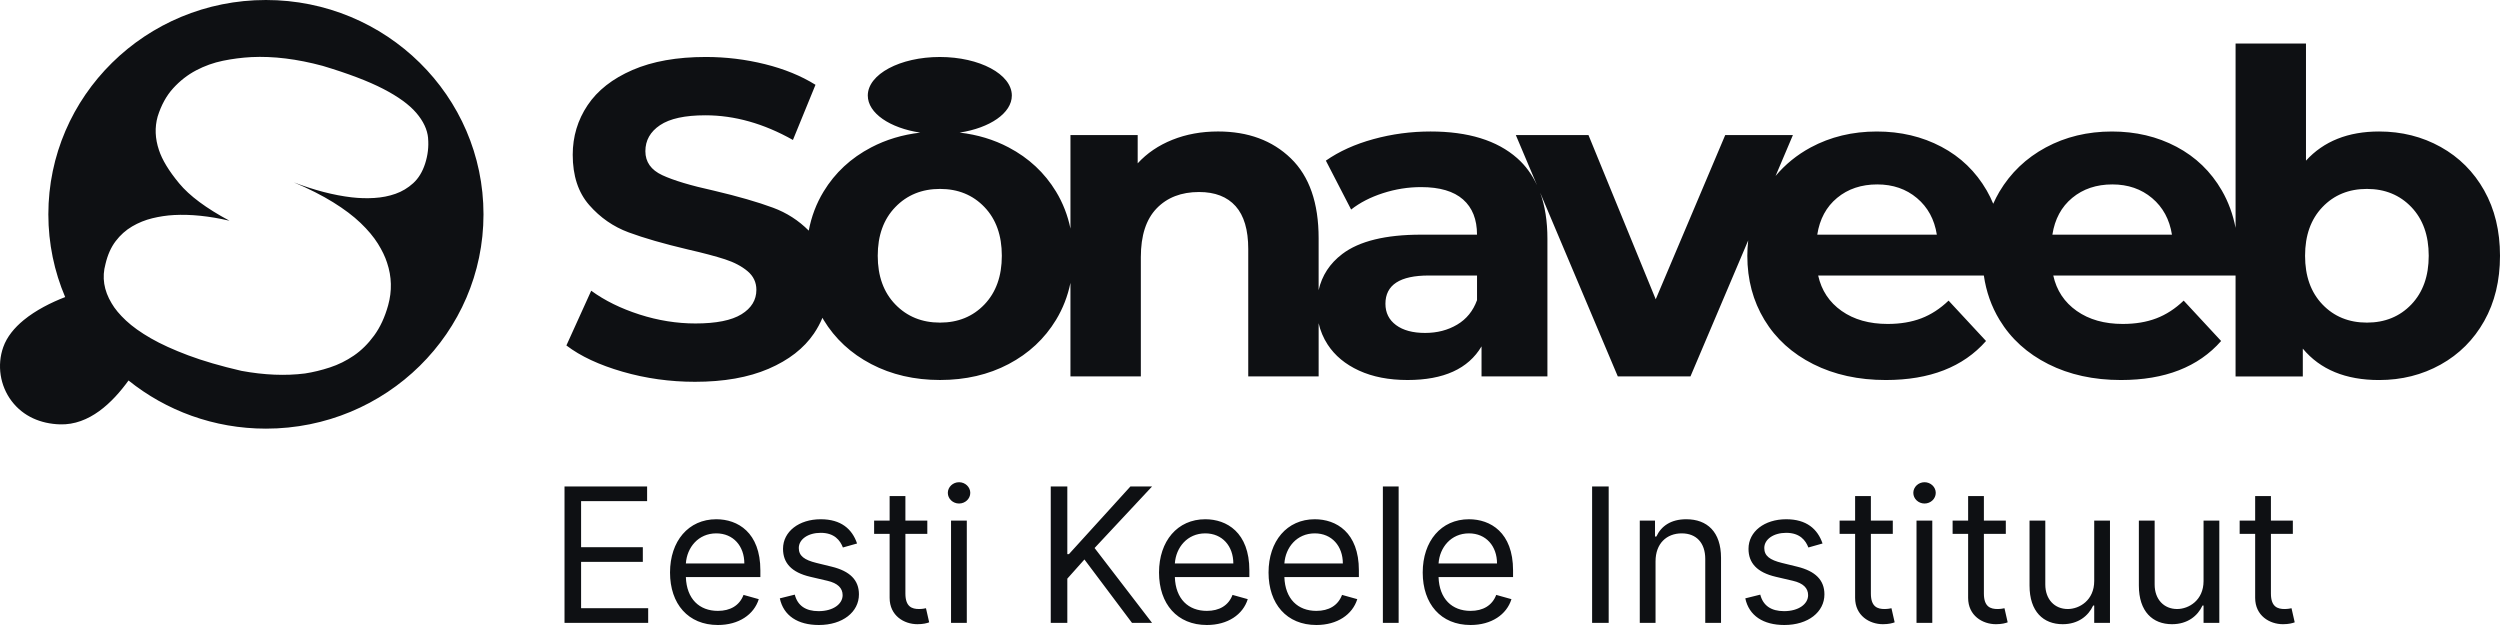
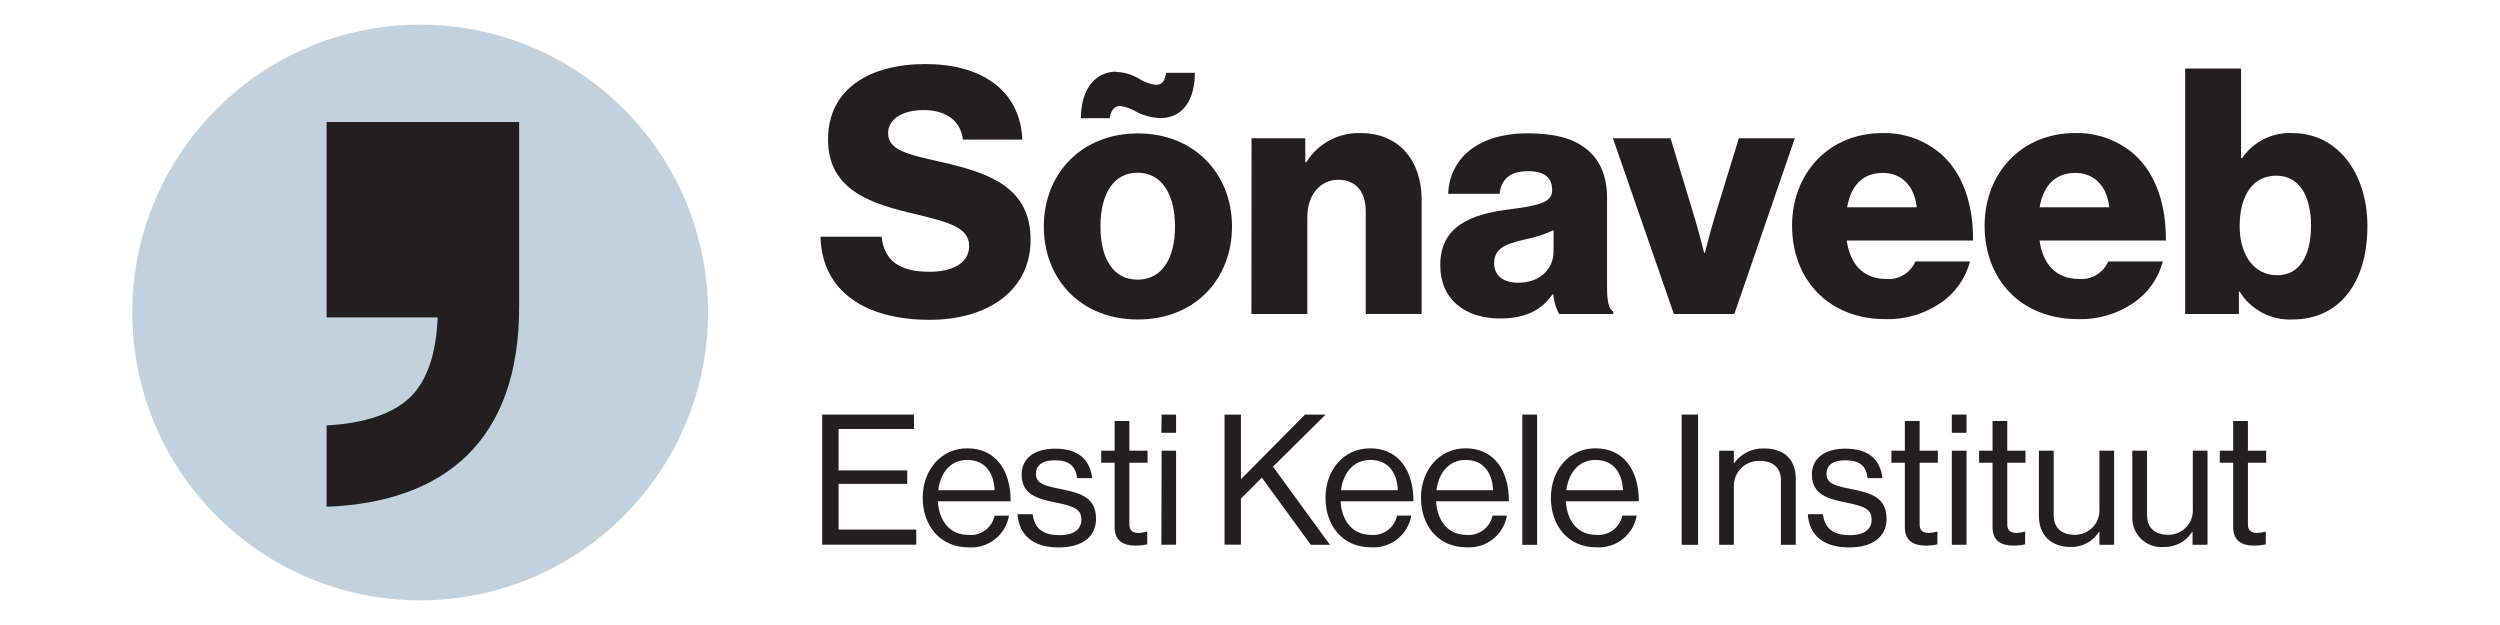
- <svg xmlns="http://www.w3.org/2000/svg" width="372" height="93" viewBox="0 0 372 93" fill="none">
-   <path d="M39.569 0C57.45 0 71.944 14.277 71.944 31.891C71.944 49.505 57.45 63.782 39.569 63.782C31.815 63.782 24.701 61.093 19.125 56.616C16.736 59.914 13.293 63.284 8.917 63.146C6.07 63.055 3.469 61.974 1.728 59.675C0.002 57.398 -0.465 54.34 0.481 51.659C1.027 50.112 2.14 48.77 3.529 47.63C5.33 46.154 7.593 45.016 9.698 44.204C8.086 40.415 7.194 36.256 7.194 31.891C7.194 14.277 21.688 0 39.569 0ZM63.703 20.55C63.586 19.28 63 18.029 61.939 16.792C60.879 15.557 59.236 14.366 57.012 13.218C54.788 12.07 51.785 10.932 48.007 9.798C44.198 8.772 40.665 8.338 37.404 8.496C35.98 8.573 34.57 8.755 33.174 9.041C31.778 9.328 30.446 9.804 29.182 10.47C27.914 11.139 26.777 12.025 25.766 13.135C24.755 14.245 23.986 15.65 23.456 17.349C23.009 18.956 23.075 20.617 23.651 22.328C24.124 23.779 25.127 25.434 26.66 27.284C28.192 29.137 30.687 30.992 34.148 32.845C31.127 32.146 28.37 31.863 25.877 31.998C24.81 32.055 23.741 32.215 22.674 32.474C21.608 32.735 20.604 33.14 19.661 33.693C18.718 34.246 17.901 34.977 17.211 35.884C16.52 36.791 16.015 37.923 15.698 39.277C15.147 41.26 15.451 43.216 16.615 45.139C17.09 45.959 17.801 46.814 18.753 47.703C19.704 48.592 20.935 49.47 22.448 50.341C23.961 51.208 25.817 52.054 28.015 52.878C30.212 53.702 32.849 54.47 35.927 55.184C39.32 55.81 42.471 55.94 45.38 55.573C46.601 55.383 47.84 55.085 49.094 54.672C50.348 54.263 51.532 53.676 52.653 52.911C53.771 52.147 54.778 51.151 55.674 49.924C56.57 48.697 57.263 47.199 57.756 45.431C58.35 43.289 58.295 41.169 57.59 39.079C57.308 38.196 56.854 37.255 56.227 36.248C55.598 35.244 54.743 34.221 53.658 33.181C52.572 32.14 51.207 31.109 49.561 30.091C47.914 29.072 45.966 28.084 43.717 27.133C46.782 28.305 49.645 29.048 52.307 29.362C53.44 29.494 54.57 29.528 55.701 29.457C56.829 29.388 57.882 29.182 58.854 28.837C59.826 28.495 60.702 27.969 61.485 27.258C62.268 26.547 62.856 25.584 63.253 24.365C63.664 23.093 63.812 21.823 63.697 20.554L63.703 20.55ZM358.81 45.301C357.084 47.103 354.882 48.004 352.194 48.004C349.508 48.004 347.302 47.103 345.58 45.301C343.856 43.499 342.994 41.086 342.994 38.058C342.994 35.031 343.856 32.618 345.58 30.814C347.302 29.012 349.508 28.111 352.194 28.111C354.882 28.111 357.084 29.012 358.81 30.814C360.532 32.616 361.394 35.031 361.394 38.058C361.394 41.086 360.53 43.499 358.81 45.301ZM305.394 34.92C305.752 32.606 306.736 30.779 308.348 29.445C309.96 28.111 311.952 27.442 314.324 27.442C316.65 27.442 318.622 28.121 320.234 29.479C321.844 30.838 322.828 32.65 323.186 34.92H305.392H305.394ZM270.408 34.92C270.766 32.606 271.752 30.779 273.362 29.445C274.974 28.111 276.966 27.442 279.338 27.442C281.664 27.442 283.636 28.121 285.248 29.479C286.86 30.838 287.844 32.65 288.202 34.92H270.406H270.408ZM219.78 44.668C219.198 46.269 218.214 47.482 216.826 48.306C215.438 49.13 213.848 49.541 212.06 49.541C210.222 49.541 208.78 49.152 207.73 48.373C206.678 47.593 206.152 46.536 206.152 45.202C206.152 42.398 208.3 40.996 212.598 40.996H219.782V44.668H219.78ZM146.488 45.301C144.764 47.103 142.56 48.004 139.873 48.004C137.187 48.004 134.971 47.103 133.226 45.301C131.481 43.499 130.607 41.086 130.607 38.058C130.607 35.031 131.481 32.618 133.226 30.814C134.971 29.009 137.187 28.111 139.873 28.111C142.56 28.111 144.764 29.012 146.488 30.814C148.213 32.616 149.072 35.031 149.072 38.058C149.072 41.086 148.209 43.499 146.488 45.301ZM369.652 28.343C368.086 25.563 365.926 23.403 363.174 21.868C360.422 20.333 357.364 19.566 354.008 19.566C349.396 19.566 345.77 21.012 343.13 23.905V6.481H332.654V33.908C332.262 31.893 331.584 30.036 330.608 28.347C328.974 25.521 326.724 23.352 323.86 21.838C320.994 20.323 317.794 19.568 314.258 19.568C310.632 19.568 307.352 20.358 304.42 21.937C301.488 23.516 299.182 25.719 297.502 28.546C297.162 29.121 296.864 29.714 296.592 30.318C296.308 29.639 295.99 28.979 295.624 28.345C293.988 25.519 291.74 23.35 288.876 21.838C286.012 20.325 282.81 19.568 279.274 19.568C275.648 19.568 272.37 20.358 269.436 21.937C267.384 23.045 265.644 24.464 264.204 26.183L266.784 20.1H256.712L246.372 44.534L236.366 20.1H225.556L228.71 27.56C227.98 25.991 227.008 24.64 225.758 23.538C222.76 20.892 218.462 19.566 212.866 19.566C209.956 19.566 207.124 19.944 204.372 20.7C201.62 21.455 199.258 22.524 197.289 23.903L201.048 31.18C202.346 30.156 203.924 29.344 205.782 28.742C207.64 28.141 209.532 27.841 211.456 27.841C214.23 27.841 216.31 28.455 217.7 29.678C219.09 30.901 219.78 32.648 219.78 34.918H211.456C206.174 34.918 202.268 35.874 199.737 37.789C197.875 39.199 196.703 40.998 196.212 43.179V35.45C196.212 30.2 194.835 26.238 192.082 23.569C189.33 20.9 185.714 19.564 181.239 19.564C178.777 19.564 176.516 19.975 174.458 20.799C172.4 21.623 170.676 22.791 169.288 24.304V20.096H159.284V34.017C158.877 32.043 158.164 30.204 157.136 28.508C155.434 25.703 153.084 23.512 150.085 21.933C147.874 20.768 145.444 20.036 142.794 19.73C147.278 19.043 150.562 16.838 150.562 14.218C150.562 11.047 145.765 8.48 139.845 8.48C133.925 8.48 129.127 11.047 129.127 14.218C129.127 16.845 132.428 19.053 136.926 19.734C134.286 20.042 131.855 20.773 129.637 21.931C126.615 23.51 124.253 25.703 122.551 28.506C121.468 30.289 120.734 32.229 120.342 34.319C118.827 32.798 117.059 31.66 115.032 30.909C112.748 30.062 109.817 29.218 106.236 28.372C102.787 27.614 100.226 26.847 98.549 26.067C96.871 25.288 96.031 24.097 96.031 22.496C96.031 20.892 96.758 19.602 98.214 18.624C99.669 17.646 101.918 17.156 104.962 17.156C109.303 17.156 113.645 18.379 117.988 20.827L121.345 12.617C119.197 11.282 116.689 10.258 113.823 9.547C110.958 8.836 108.027 8.478 105.028 8.478C100.73 8.478 97.093 9.124 94.117 10.414C91.141 11.704 88.912 13.451 87.436 15.654C85.961 17.857 85.221 20.317 85.221 23.03C85.221 26.146 86.037 28.639 87.673 30.508C89.309 32.377 91.266 33.736 93.548 34.58C95.831 35.426 98.763 36.27 102.343 37.117C104.67 37.649 106.516 38.142 107.883 38.585C109.248 39.031 110.368 39.62 111.24 40.355C112.111 41.09 112.549 42.013 112.549 43.125C112.549 44.637 111.811 45.852 110.333 46.763C108.855 47.674 106.574 48.132 103.484 48.132C100.707 48.132 97.932 47.688 95.157 46.798C92.382 45.907 89.987 44.728 87.973 43.26L84.279 51.404C86.382 53.008 89.169 54.308 92.639 55.31C96.109 56.312 99.7 56.812 103.416 56.812C107.714 56.812 111.361 56.166 114.362 54.877C117.363 53.587 119.61 51.839 121.11 49.636C121.622 48.883 122.042 48.1 122.379 47.29C122.438 47.391 122.49 47.498 122.551 47.599C124.251 50.404 126.615 52.595 129.637 54.174C132.658 55.753 136.071 56.543 139.878 56.543C143.682 56.543 147.084 55.753 150.083 54.174C153.082 52.595 155.432 50.402 157.134 47.599C158.164 45.903 158.877 44.064 159.282 42.09V56.011H169.757V38.253C169.757 35.047 170.54 32.634 172.106 31.01C173.673 29.386 175.778 28.572 178.419 28.572C180.791 28.572 182.604 29.273 183.858 30.676C185.112 32.079 185.739 34.203 185.739 37.052V56.011H196.214V48.093C196.473 49.231 196.917 50.29 197.556 51.272C198.631 52.919 200.186 54.209 202.222 55.144C204.26 56.079 206.664 56.545 209.442 56.545C214.812 56.545 218.482 54.877 220.452 51.54V56.013H230.256V35.517C230.256 32.917 229.894 30.642 229.182 28.681L240.73 56.013H251.54L260.134 35.77C260.05 36.516 260.002 37.275 260.002 38.056C260.002 41.616 260.852 44.799 262.552 47.603C264.252 50.408 266.67 52.599 269.804 54.178C272.938 55.757 276.54 56.547 280.614 56.547C287.15 56.547 292.12 54.611 295.522 50.74L289.948 44.732C288.694 45.933 287.34 46.814 285.888 47.368C284.434 47.923 282.764 48.203 280.884 48.203C278.152 48.203 275.87 47.559 274.034 46.267C272.2 44.977 271.036 43.22 270.542 40.995H295.196C295.542 43.39 296.316 45.595 297.536 47.603C299.236 50.408 301.654 52.599 304.788 54.178C307.922 55.757 311.524 56.547 315.598 56.547C322.132 56.547 327.102 54.611 330.504 50.74L324.932 44.732C323.678 45.933 322.324 46.814 320.87 47.368C319.418 47.923 317.748 48.203 315.868 48.203C313.136 48.203 310.854 47.559 309.018 46.267C307.182 44.977 306.016 43.22 305.526 40.995H332.652V56.014H342.658V51.876C345.254 54.992 349.036 56.549 354.006 56.549C357.362 56.549 360.418 55.782 363.172 54.247C365.926 52.712 368.084 50.554 369.65 47.772C371.216 44.989 372 41.754 372 38.058C372 34.363 371.216 31.125 369.65 28.345L369.652 28.343Z" fill="#0E1013" />
-   <path d="M84 92.683H96.449V90.503H86.466V83.606H95.653V81.426H86.466V74.569H96.29V72.389H84V92.683ZM106.82 93C109.922 93 112.189 91.454 112.905 89.155L110.638 88.521C110.041 90.106 108.659 90.899 106.82 90.899C104.065 90.899 102.166 89.125 102.057 85.865H113.143V84.874C113.143 79.206 109.763 77.264 106.581 77.264C102.445 77.264 99.7 80.514 99.7 85.191C99.7 89.869 102.405 93 106.82 93ZM102.057 83.844C102.216 81.475 103.896 79.365 106.581 79.365C109.126 79.365 110.757 81.267 110.757 83.844H102.057ZM127.531 80.871C126.795 78.711 125.145 77.264 122.122 77.264C118.9 77.264 116.514 79.087 116.514 81.664C116.514 83.764 117.767 85.171 120.571 85.826L123.116 86.42C124.658 86.777 125.383 87.51 125.383 88.561C125.383 89.869 123.991 90.939 121.804 90.939C119.885 90.939 118.682 90.116 118.264 88.481L116.037 89.036C116.584 91.622 118.721 93 121.844 93C125.393 93 127.81 91.067 127.81 88.442C127.81 86.321 126.477 84.983 123.753 84.319L121.486 83.764C119.676 83.319 118.861 82.714 118.861 81.545C118.861 80.237 120.253 79.285 122.122 79.285C124.17 79.285 125.016 80.415 125.423 81.466L127.531 80.871ZM137.984 77.462H134.723V73.816H132.376V77.462H130.069V79.444H132.376V88.957C132.376 91.613 134.524 92.881 136.512 92.881C137.387 92.881 137.944 92.722 138.262 92.603L137.785 90.503C137.586 90.542 137.268 90.622 136.751 90.622C135.717 90.622 134.723 90.305 134.723 88.323V79.444H137.984V77.462ZM141.514 92.683H143.86V77.462H141.514V92.683ZM142.707 74.925C143.622 74.925 144.377 74.212 144.377 73.34C144.377 72.468 143.622 71.754 142.707 71.754C141.792 71.754 141.036 72.468 141.036 73.34C141.036 74.212 141.792 74.925 142.707 74.925ZM156.351 92.683H158.817V86.103L161.363 83.249L168.442 92.683H171.425L162.874 81.545L171.425 72.389H168.204L159.056 82.456H158.817V72.389H156.351V92.683ZM179.581 93C182.684 93 184.951 91.454 185.666 89.155L183.399 88.521C182.803 90.106 181.421 90.899 179.581 90.899C176.827 90.899 174.928 89.125 174.818 85.865H185.905V84.874C185.905 79.206 182.524 77.264 179.343 77.264C175.206 77.264 172.462 80.514 172.462 85.191C172.462 89.869 175.166 93 179.581 93ZM174.818 83.844C174.978 81.475 176.658 79.365 179.343 79.365C181.888 79.365 183.519 81.267 183.519 83.844H174.818ZM195.878 93C198.98 93 201.247 91.454 201.963 89.155L199.696 88.521C199.1 90.106 197.718 90.899 195.878 90.899C193.124 90.899 191.225 89.125 191.115 85.865H202.202V84.874C202.202 79.206 198.821 77.264 195.639 77.264C191.503 77.264 188.759 80.514 188.759 85.191C188.759 89.869 191.463 93 195.878 93ZM191.115 83.844C191.274 81.475 192.955 79.365 195.639 79.365C198.185 79.365 199.816 81.267 199.816 83.844H191.115ZM208.118 72.389H205.772V92.683H208.118V72.389ZM218.82 93C221.922 93 224.189 91.454 224.905 89.155L222.638 88.521C222.041 90.106 220.659 90.899 218.82 90.899C216.065 90.899 214.166 89.125 214.057 85.865H225.143V84.874C225.143 79.206 221.763 77.264 218.581 77.264C214.445 77.264 211.7 80.514 211.7 85.191C211.7 89.869 214.405 93 218.82 93ZM214.057 83.844C214.216 81.475 215.896 79.365 218.581 79.365C221.126 79.365 222.757 81.267 222.757 83.844H214.057ZM239.372 72.389H236.906V92.683H239.372V72.389ZM246.345 83.527C246.345 80.871 247.995 79.365 250.242 79.365C252.42 79.365 253.742 80.782 253.742 83.17V92.683H256.089V83.011C256.089 79.127 254.011 77.264 250.919 77.264C248.612 77.264 247.18 78.294 246.464 79.84H246.265V77.462H243.998V92.683H246.345V83.527ZM271.195 80.871C270.459 78.711 268.809 77.264 265.786 77.264C262.565 77.264 260.178 79.087 260.178 81.664C260.178 83.764 261.431 85.171 264.235 85.826L266.78 86.42C268.322 86.777 269.047 87.51 269.047 88.561C269.047 89.869 267.655 90.939 265.468 90.939C263.549 90.939 262.346 90.116 261.928 88.481L259.701 89.036C260.248 91.622 262.386 93 265.508 93C269.057 93 271.474 91.067 271.474 88.442C271.474 86.321 270.141 84.983 267.417 84.319L265.15 83.764C263.34 83.319 262.525 82.714 262.525 81.545C262.525 80.237 263.917 79.285 265.786 79.285C267.834 79.285 268.68 80.415 269.087 81.466L271.195 80.871ZM281.648 77.462H278.387V73.816H276.04V77.462H273.733V79.444H276.04V88.957C276.04 91.613 278.188 92.881 280.176 92.881C281.051 92.881 281.608 92.722 281.926 92.603L281.449 90.503C281.25 90.542 280.932 90.622 280.415 90.622C279.381 90.622 278.387 90.305 278.387 88.323V79.444H281.648V77.462ZM285.177 92.683H287.525V77.462H285.177V92.683ZM286.371 74.925C287.285 74.925 288.041 74.212 288.041 73.34C288.041 72.468 287.285 71.754 286.371 71.754C285.457 71.754 284.701 72.468 284.701 73.34C284.701 74.212 285.457 74.925 286.371 74.925ZM298.465 77.462H295.203V73.816H292.857V77.462H290.549V79.444H292.857V88.957C292.857 91.613 295.005 92.881 296.993 92.881C297.867 92.881 298.425 92.722 298.743 92.603L298.265 90.503C298.067 90.542 297.749 90.622 297.231 90.622C296.197 90.622 295.203 90.305 295.203 88.323V79.444H298.465V77.462ZM311.619 86.46C311.619 89.314 309.431 90.622 307.681 90.622C305.733 90.622 304.341 89.195 304.341 86.975V77.462H301.995V87.134C301.995 91.018 304.063 92.881 306.927 92.881C309.233 92.881 310.745 91.652 311.461 90.106H311.619V92.683H313.965V77.462H311.619V86.46ZM327.889 86.46C327.889 89.314 325.701 90.622 323.951 90.622C322.003 90.622 320.611 89.195 320.611 86.975V77.462H318.263V87.134C318.263 91.018 320.331 92.881 323.195 92.881C325.503 92.881 327.013 91.652 327.729 90.106H327.889V92.683H330.235V77.462H327.889V86.46ZM341.175 77.462H337.913V73.816H335.567V77.462H333.261V79.444H335.567V88.957C335.567 91.613 337.715 92.881 339.703 92.881C340.579 92.881 341.135 92.722 341.453 92.603L340.977 90.503C340.777 90.542 340.459 90.622 339.943 90.622C338.909 90.622 337.913 90.305 337.913 88.323V79.444H341.175V77.462Z" fill="#0E1013" />
+ <svg xmlns="http://www.w3.org/2000/svg" id="Layer_1" data-name="Layer 1" viewBox="0 0 372 93">
+   <defs>
+     <style>.cls-1{fill:#231f20;}.cls-2{fill:#c1d2de;}</style>
+   </defs>
+   <path class="cls-1" d="M122.09,35.23h9.09c.41,3.68,2.81,5.21,7.15,5.21,3,0,5.88-1.07,5.88-3.83s-3-3.53-8-4.75c-6.33-1.48-13-3.43-13-11.09s6.34-11.24,14.51-11.24c7.92,0,14.05,3.58,14.41,11.24h-8.84c-.36-2.81-2.5-4.39-5.87-4.39-3.17,0-5.27,1.38-5.27,3.42,0,2.56,2.81,3.17,8.28,4.39,6.79,1.59,12.92,3.68,12.92,11.5,0,7.66-6.54,11.9-15,11.9C128.68,47.59,122.29,43.3,122.09,35.23Z" />
+   <path class="cls-1" d="M155.32,33.7c0-7.87,5.62-13.85,14-13.85s14,6,14,13.85-5.52,13.84-14,13.84S155.32,41.56,155.32,33.7Zm10.78-23a7,7,0,0,1,3.37,1,5.87,5.87,0,0,0,2.51.92c1.07,0,1.38-.72,1.53-1.79h4.29c0,4-1.79,6.74-5.11,6.74a8.53,8.53,0,0,1-3.37-.81,6.68,6.68,0,0,0-2.66-1c-.81,0-1.38.66-1.53,1.83h-4.29C160.84,13,163.19,10.66,166.1,10.66Zm8.74,23c0-4.75-1.94-8-5.57-8s-5.52,3.22-5.52,8,1.89,7.91,5.52,7.91S174.84,38.45,174.84,33.7Z" />
+   <path class="cls-1" d="M186.23,20.57h8v3.57h.15a9.16,9.16,0,0,1,8.07-4.34c5.72,0,9.09,4.09,9.09,9.91v17h-8.32V31.4c0-2.76-1.38-4.65-4.09-4.65s-4.6,2.3-4.6,5.52V46.72h-8.32Z" />
+   <path class="cls-1" d="M214.31,39.42c0-5.77,4.6-7.51,10-8.23,4.91-.61,6.65-1.12,6.65-2.91s-1.08-2.81-3.58-2.81c-2.66,0-4,1.18-4.24,3.37h-7.66c.2-4.85,3.93-9,11.85-9,3.93,0,6.59.72,8.48,2.15,2.25,1.63,3.32,4.19,3.32,7.46V42.64c0,2.09.2,3.27.92,3.72v.36H232a7.17,7.17,0,0,1-.87-2.91H231c-1.54,2.2-3.83,3.58-7.77,3.58C218,47.39,214.31,44.58,214.31,39.42Zm16.86-2.05V34.26a20.44,20.44,0,0,1-4.29,1.38c-3.22.71-4.55,1.53-4.55,3.52s1.53,2.91,3.58,2.91C229,42.07,231.17,40.18,231.17,37.37Z" />
+   <path class="cls-1" d="M240,20.57h8.58l3.57,11.8c.77,2.6,1.43,5.26,1.43,5.26h.11s.66-2.66,1.43-5.26l3.62-11.8h8.33l-9,26.15h-9Z" />
+   <path class="cls-1" d="M266.66,33.59c0-7.81,5.47-13.79,13.44-13.79A12.88,12.88,0,0,1,289,23.07c3.11,2.86,4.64,7.41,4.59,12.72h-18.8c.52,3.53,2.46,5.72,5.88,5.72a4.33,4.33,0,0,0,4.34-2.6h8.12a10.64,10.64,0,0,1-4.39,6.18,13.84,13.84,0,0,1-8.17,2.4C272,47.49,266.66,41.51,266.66,33.59Zm18.55-2.75c-.31-3.12-2.25-5.11-5-5.11-3.17,0-4.8,2-5.36,5.11Z" />
+   <path class="cls-1" d="M295.31,33.59c0-7.81,5.47-13.79,13.44-13.79a12.9,12.9,0,0,1,8.94,3.27c3.11,2.86,4.64,7.41,4.59,12.72h-18.8c.51,3.53,2.46,5.72,5.88,5.72a4.33,4.33,0,0,0,4.34-2.6h8.12a10.64,10.64,0,0,1-4.39,6.18,13.84,13.84,0,0,1-8.17,2.4C300.62,47.49,295.31,41.51,295.31,33.59Zm18.54-2.75c-.3-3.12-2.24-5.11-5-5.11-3.17,0-4.8,2-5.36,5.11Z" />
+   <path class="cls-1" d="M333.26,43.4h-.11v3.32h-8V10.2h8.32V23.53h.16a8.54,8.54,0,0,1,7.45-3.73c6.8,0,11.19,6,11.19,13.85,0,8.68-4.39,13.89-11.14,13.89A8.77,8.77,0,0,1,333.26,43.4Zm10.62-9.81c0-4.49-1.79-7.45-5.16-7.45-3.68,0-5.46,3.21-5.46,7.51s2.14,7.3,5.56,7.3C342.09,41,343.88,38.14,343.88,33.59Z" />
+   <path class="cls-1" d="M122.34,61.69H136v2.14H124.78V70H135V72H124.78v6.8h11.56v2.25h-14Z" />
+   <path class="cls-1" d="M137.3,74.08c0-4.07,2.66-7.37,6.64-7.37,4.2,0,6.45,3.25,6.45,7.88H139.55c.17,2.85,1.71,5,4.53,5A3.62,3.62,0,0,0,148,76.73h2.14a5.7,5.7,0,0,1-6,4.72C139.8,81.45,137.3,78.14,137.3,74.08Zm2.31-1.14H148c-.13-2.79-1.57-4.5-4.09-4.5S139.93,70.39,139.61,72.94Z" />
+   <path class="cls-1" d="M151.41,76.51h2.25c.29,2.44,1.92,3.12,4,3.12,2.3,0,3.25-1,3.25-2.3,0-1.57-1.09-2-3.66-2.52-2.76-.57-5.23-1.14-5.23-4.2,0-2.33,1.79-3.85,5-3.85,3.47,0,5.17,1.65,5.5,4.39h-2.25c-.22-1.84-1.22-2.66-3.3-2.66s-2.82.9-2.82,2c0,1.52,1.35,1.81,3.76,2.3,2.82.57,5.18,1.19,5.18,4.42,0,2.82-2.3,4.25-5.53,4.25C153.76,81.47,151.62,79.66,151.41,76.51Z" />
+   <path class="cls-1" d="M163.86,67.06h2V62.64h2.19v4.42h2.71v1.79h-2.71V78c0,1,.52,1.3,1.41,1.3a4.25,4.25,0,0,0,1.17-.19h.08V81a8.47,8.47,0,0,1-1.76.19c-1.79,0-3.09-.73-3.09-2.71V68.85h-2Z" />
+   <path class="cls-1" d="M172.85,61.69H175V64.4h-2.19Zm0,5.37H175v14h-2.19Z" />
+   <path class="cls-1" d="M182.21,61.69h2.44v9.62l9.54-9.62h3.06l-7.83,7.75,8.48,11.63h-2.85l-7.29-10-3.11,3.12v6.86h-2.44Z" />
+   <path class="cls-1" d="M197.23,74.08c0-4.07,2.66-7.37,6.64-7.37,4.2,0,6.45,3.25,6.45,7.88H199.48c.16,2.85,1.71,5,4.53,5a3.62,3.62,0,0,0,3.87-2.87H210a5.7,5.7,0,0,1-6,4.72C199.73,81.45,197.23,78.14,197.23,74.08Zm2.31-1.14H208c-.13-2.79-1.57-4.5-4.09-4.5S199.86,70.39,199.54,72.94Z" />
+   <path class="cls-1" d="M211.44,74.08c0-4.07,2.66-7.37,6.64-7.37,4.2,0,6.45,3.25,6.45,7.88H213.69c.16,2.85,1.71,5,4.53,5a3.62,3.62,0,0,0,3.87-2.87h2.14a5.7,5.7,0,0,1-6,4.72C213.94,81.45,211.44,78.14,211.44,74.08Zm2.31-1.14h8.42c-.13-2.79-1.57-4.5-4.09-4.5S214.07,70.39,213.75,72.94Z" />
+   <path class="cls-1" d="M226.52,61.69h2.2V81.07h-2.2Z" />
+   <path class="cls-1" d="M230.77,74.08c0-4.07,2.65-7.37,6.64-7.37,4.2,0,6.45,3.25,6.45,7.88H233c.16,2.85,1.7,5,4.52,5a3.63,3.63,0,0,0,3.88-2.87h2.14a5.71,5.71,0,0,1-6,4.72C233.26,81.45,230.77,78.14,230.77,74.08Zm2.3-1.14h8.43c-.14-2.79-1.57-4.5-4.09-4.5S233.4,70.39,233.07,72.94Z" />
+   <path class="cls-1" d="M250.23,61.69h2.44V81.07h-2.44Z" />
+   <path class="cls-1" d="M258,68.9h.06a5.24,5.24,0,0,1,4.44-2.17c2.93,0,4.71,1.6,4.71,4.5v9.84H265V71.42c0-1.82-1.19-2.84-3.17-2.84A3.71,3.71,0,0,0,258,72.45v8.62h-2.19v-14H258Z" />
+   <path class="cls-1" d="M269,76.51h2.25c.29,2.44,1.92,3.12,4,3.12,2.3,0,3.25-1,3.25-2.3,0-1.57-1.09-2-3.66-2.52-2.76-.57-5.23-1.14-5.23-4.2,0-2.33,1.79-3.85,5-3.85,3.47,0,5.18,1.65,5.5,4.39H277.9c-.21-1.84-1.22-2.66-3.3-2.66s-2.82.9-2.82,2c0,1.52,1.35,1.81,3.76,2.3,2.82.57,5.18,1.19,5.18,4.42,0,2.82-2.3,4.25-5.53,4.25C271.35,81.47,269.2,79.66,269,76.51Z" />
+   <path class="cls-1" d="M281.44,67.06h2V62.64h2.2v4.42h2.71v1.79h-2.71V78c0,1,.51,1.3,1.4,1.3a4.18,4.18,0,0,0,1.17-.19h.08V81a8.4,8.4,0,0,1-1.76.19c-1.79,0-3.09-.73-3.09-2.71V68.85h-2Z" />
+   <path class="cls-1" d="M290.43,61.69h2.19V64.4h-2.19Zm0,5.37h2.19v14h-2.19Z" />
+   <path class="cls-1" d="M294.49,67.06h2V62.64h2.19v4.42h2.71v1.79h-2.71V78c0,1,.52,1.3,1.41,1.3a4.32,4.32,0,0,0,1.17-.19h.08V81a8.47,8.47,0,0,1-1.76.19c-1.79,0-3.09-.73-3.09-2.71V68.85h-2Z" />
+   <path class="cls-1" d="M312.39,81.07V79.14h-.06a4.83,4.83,0,0,1-4.22,2.25c-2.88,0-4.72-1.73-4.72-4.63v-9.7h2.2V76.7c0,1.82,1.16,2.88,3.14,2.88a3.63,3.63,0,0,0,3.66-3.91V67.06h2.19v14Z" />
+   <path class="cls-1" d="M326.25,81.07V79.14h-.06A4.84,4.84,0,0,1,322,81.39a4.33,4.33,0,0,1-4.71-4.63v-9.7h2.19V76.7c0,1.82,1.17,2.88,3.15,2.88a3.63,3.63,0,0,0,3.66-3.91V67.06h2.19v14Z" />
+   <path class="cls-1" d="M330.3,67.06h2V62.64h2.19v4.42h2.71v1.79h-2.71V78c0,1,.52,1.3,1.41,1.3a4.32,4.32,0,0,0,1.17-.19h.08V81a8.47,8.47,0,0,1-1.76.19c-1.79,0-3.09-.73-3.09-2.71V68.85h-2Z" />
+   <circle class="cls-2" cx="62.52" cy="46.5" r="42.83" />
+   <path class="cls-1" d="M77.25,18.15H48.6V47.23H65.13c-.22,5.43-1.58,9.42-4.07,11.85S54.32,63,48.6,63.3V75.41c17.68-.69,28.65-9.94,28.65-29.72V18.15" />
</svg>
